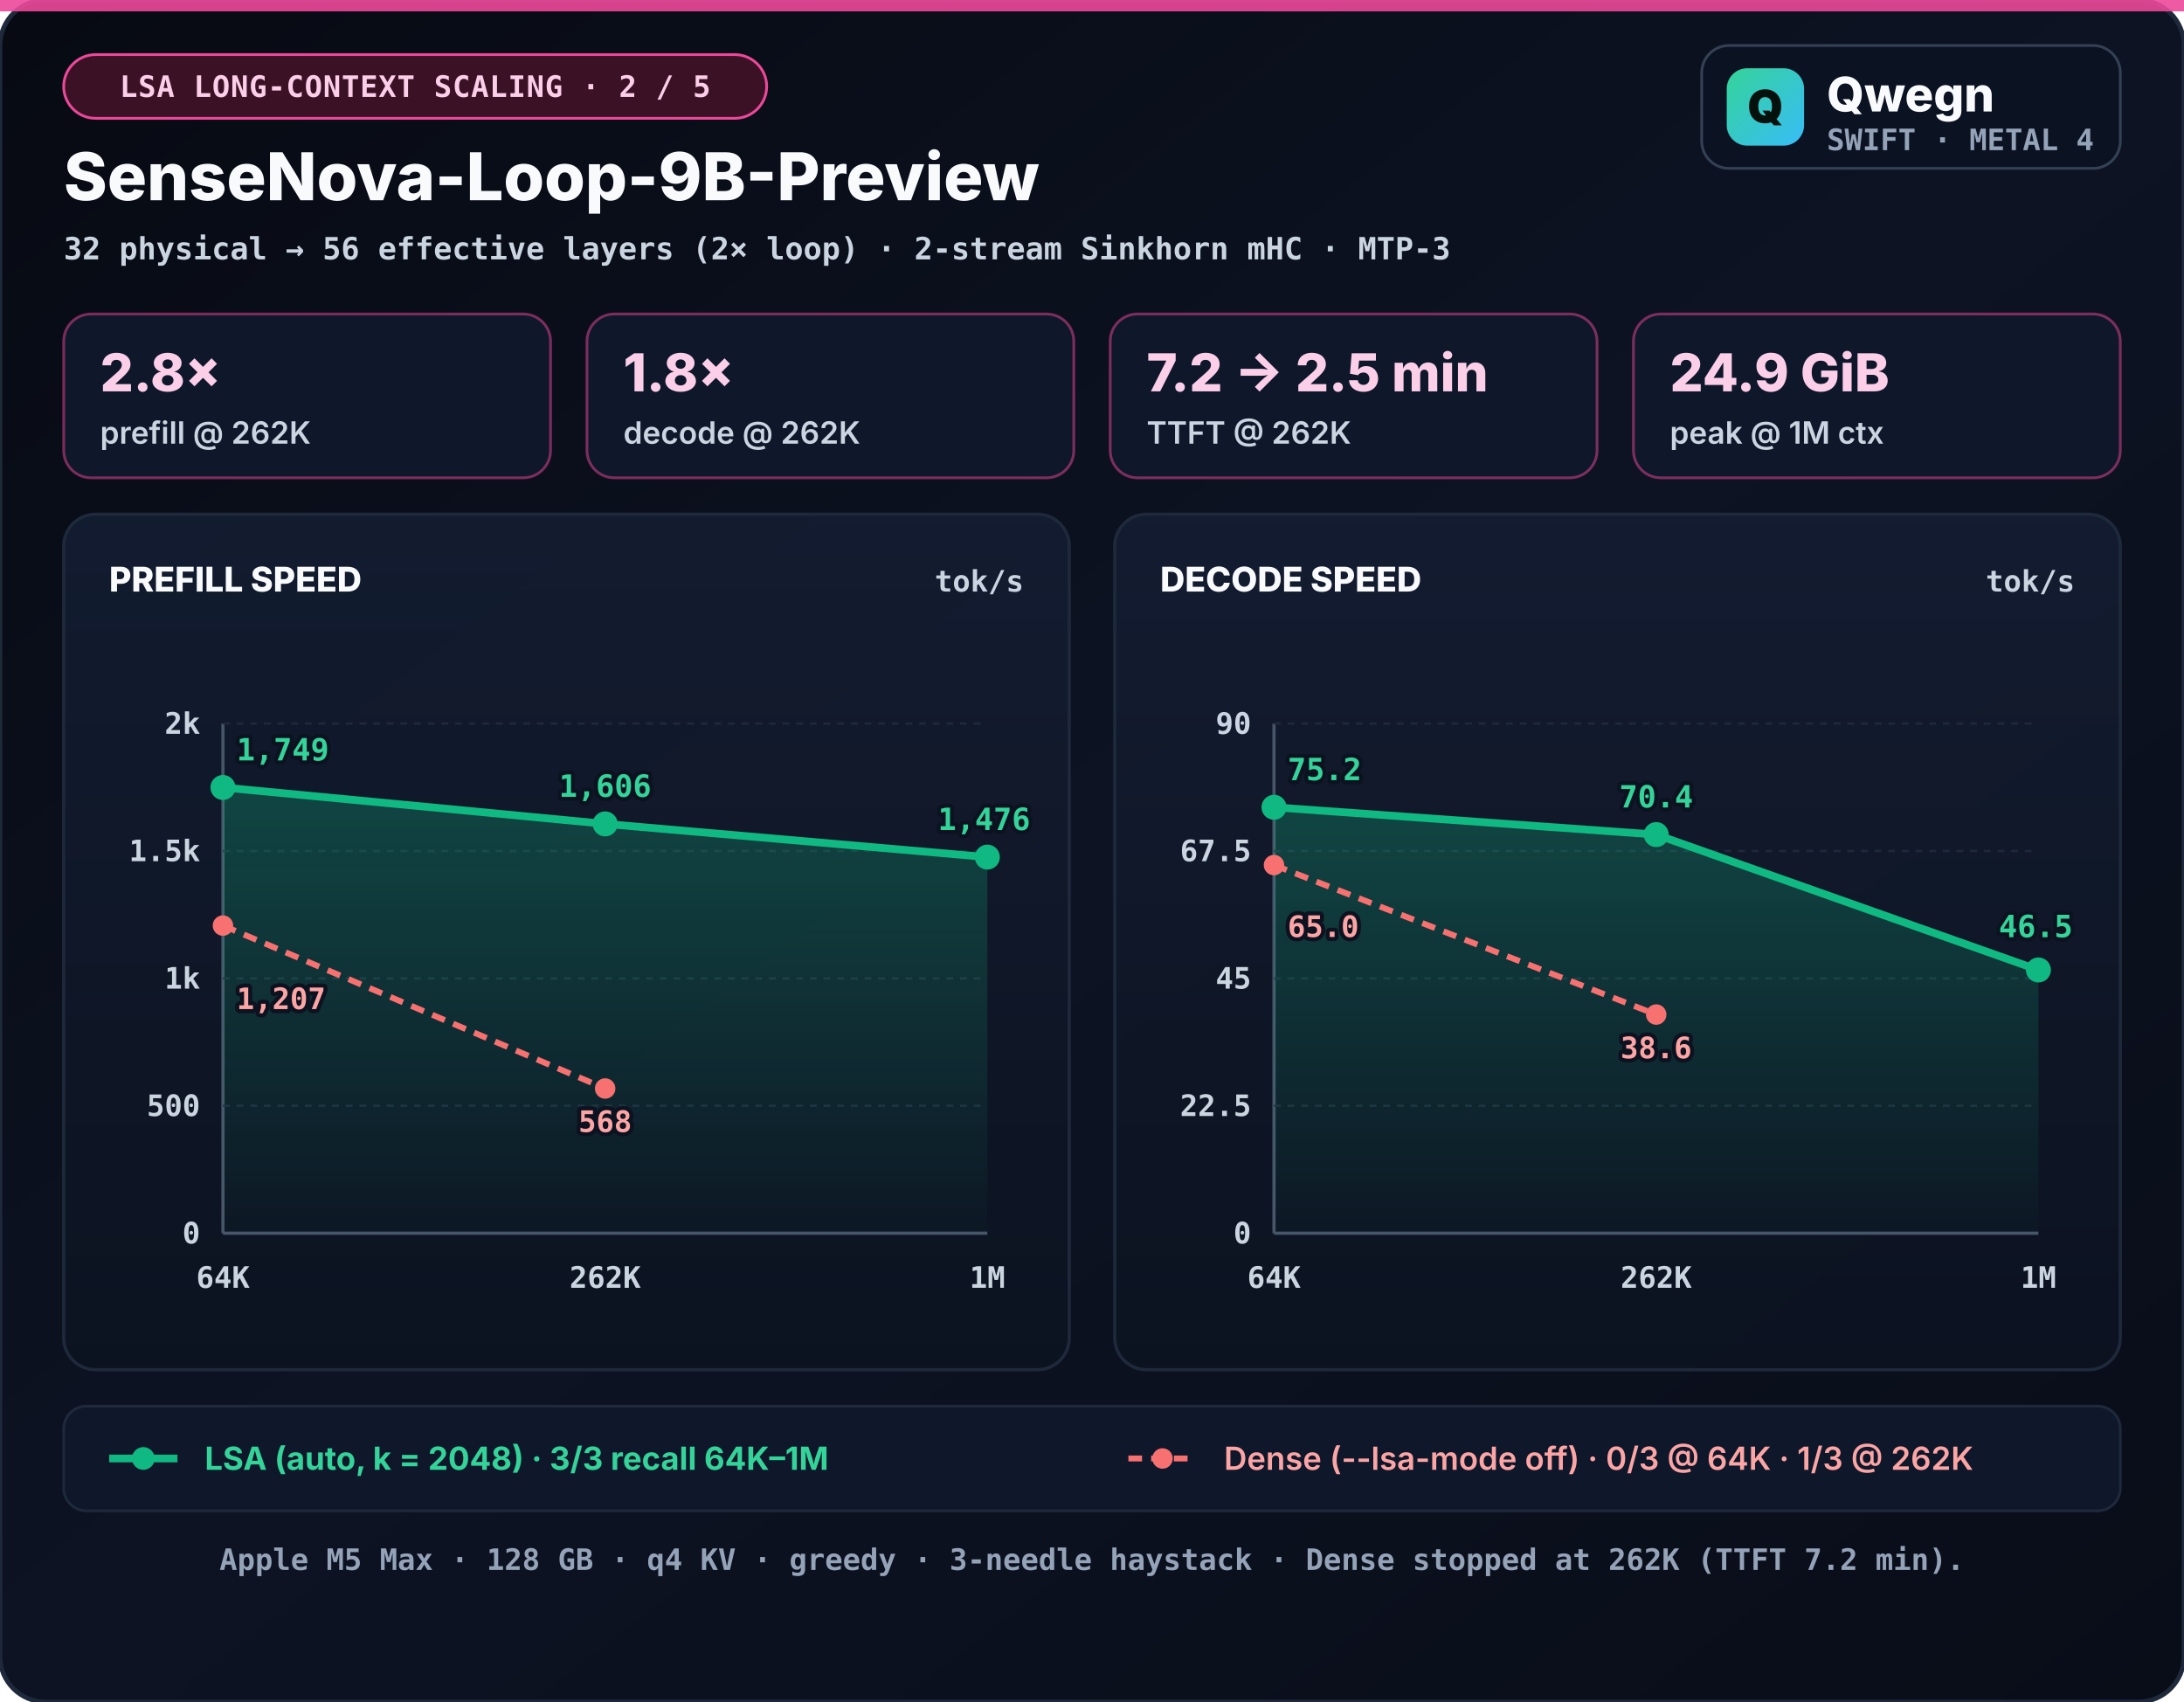
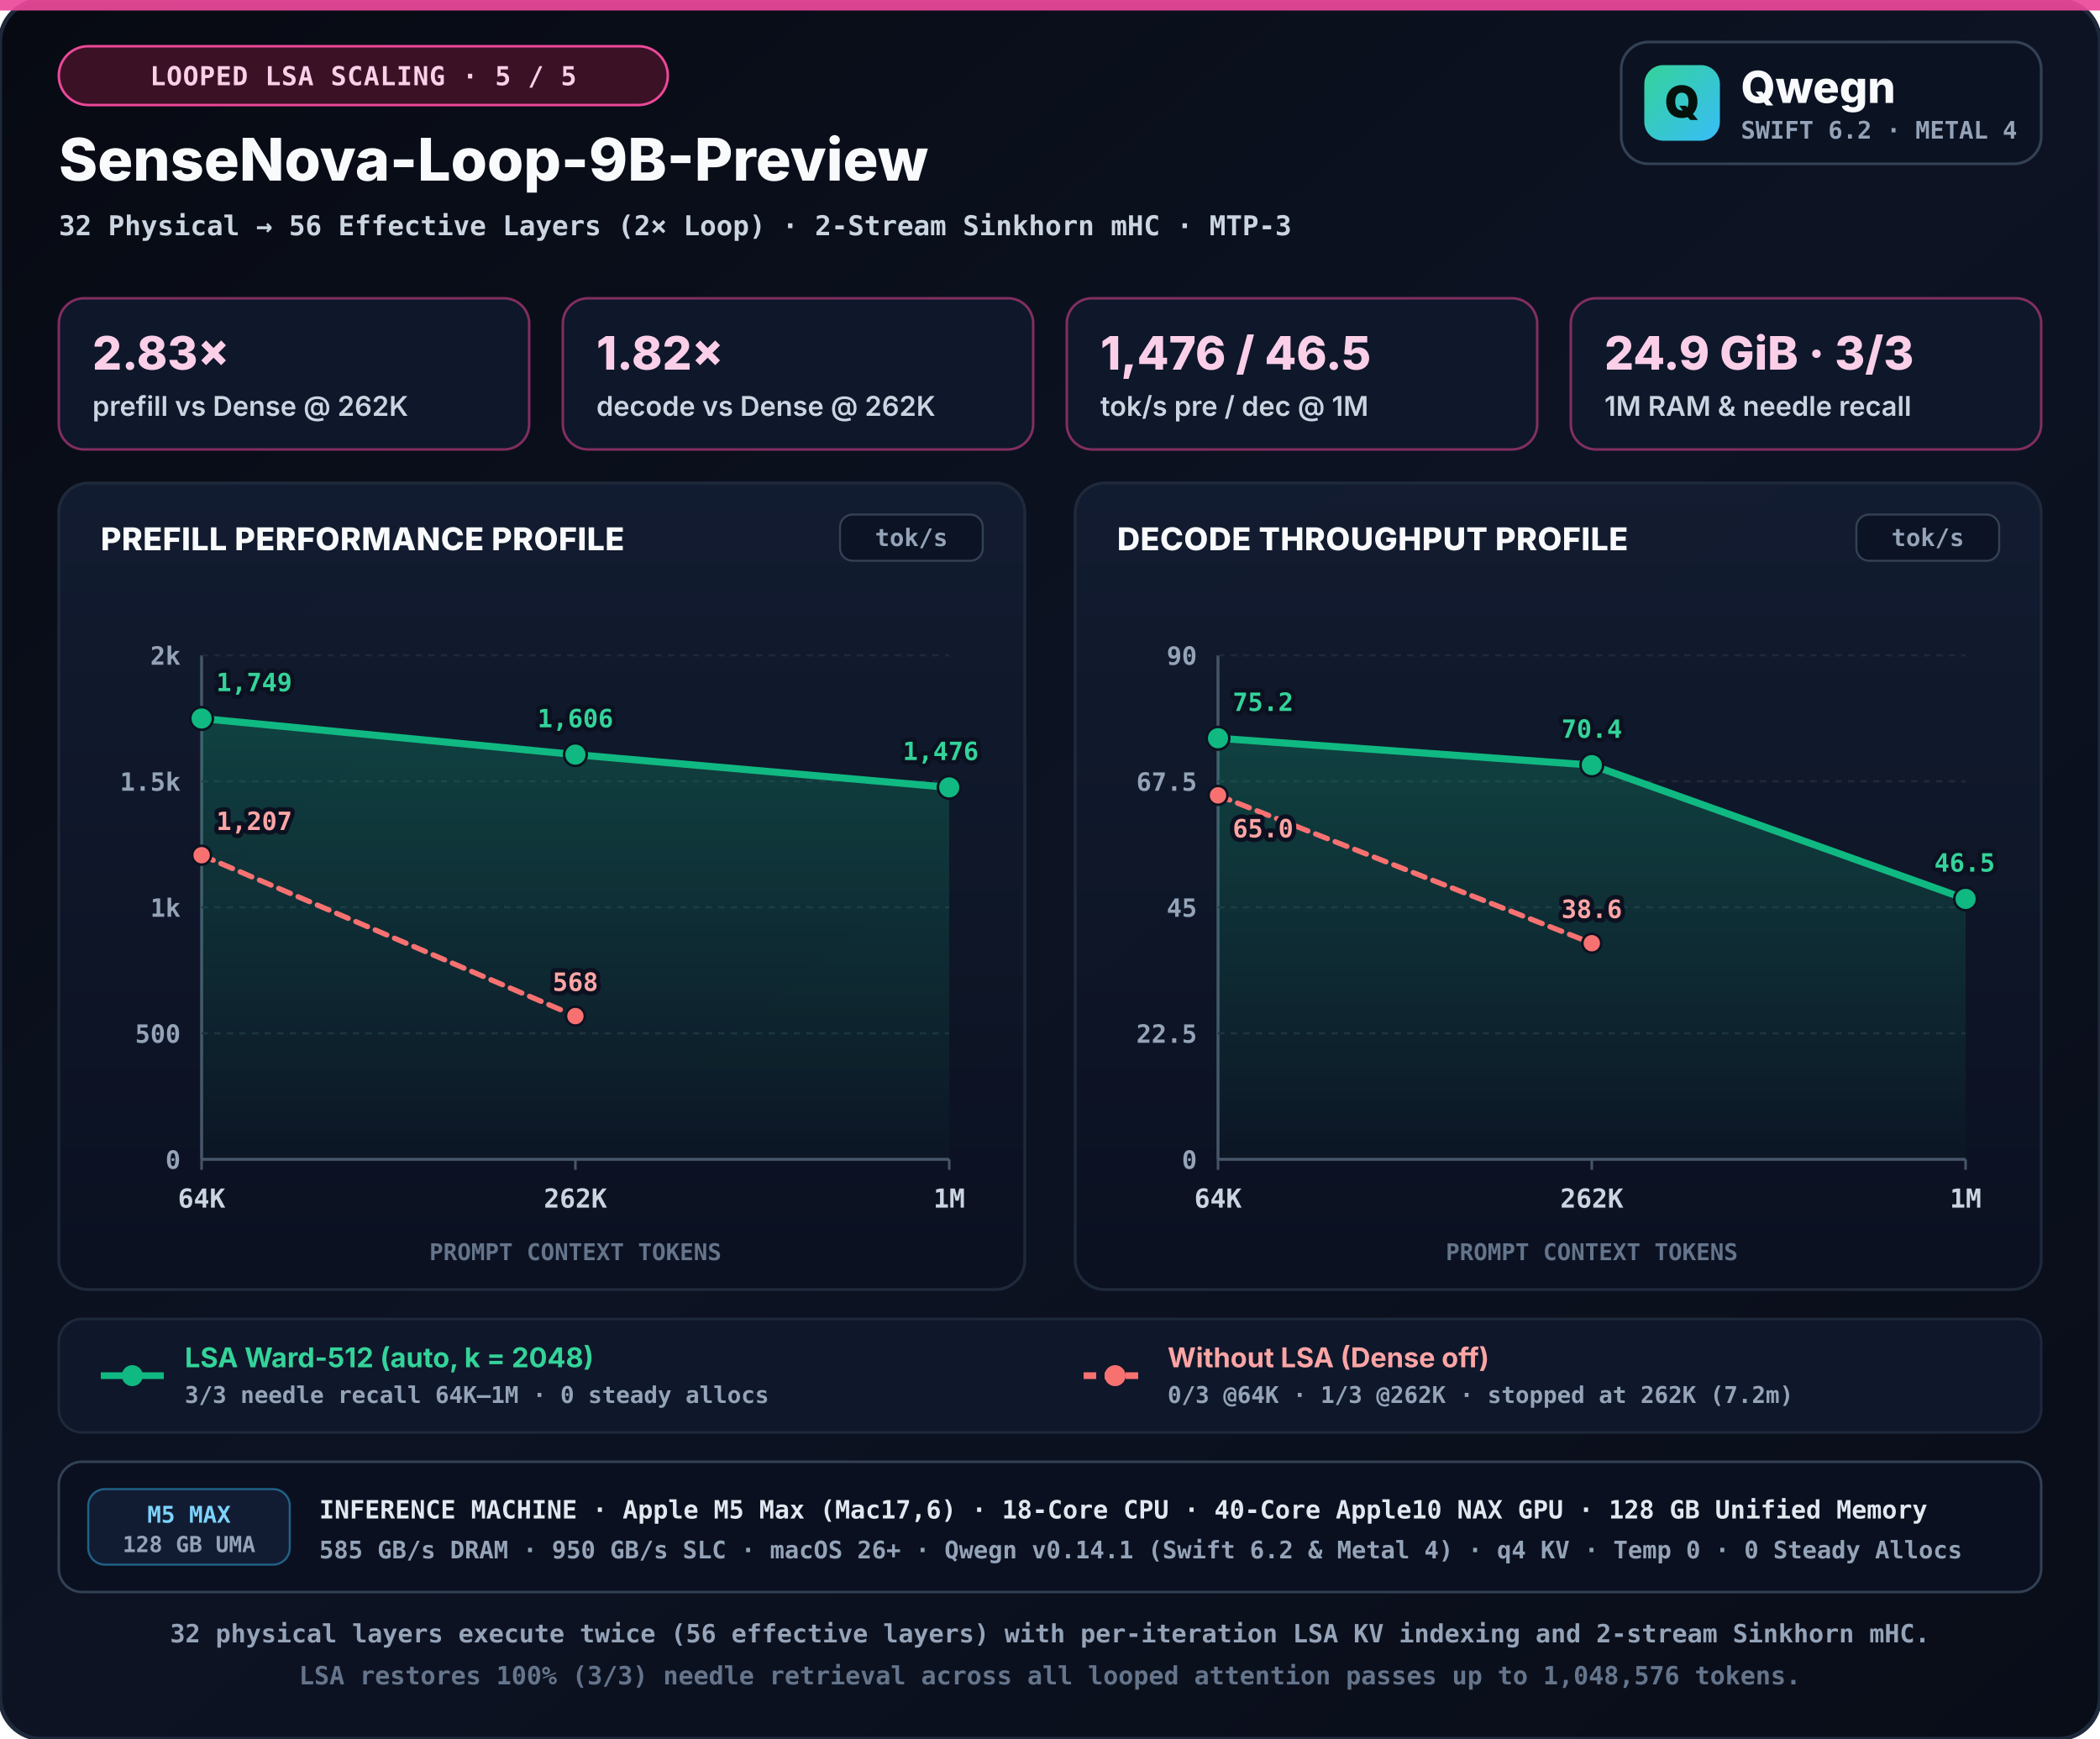
- <svg xmlns="http://www.w3.org/2000/svg" viewBox="0 0 960 748" width="960" height="748">
+ <svg xmlns="http://www.w3.org/2000/svg" viewBox="0 0 1000 828" width="1000" height="828">
  <defs>
    <linearGradient id="bg" x1="0" y1="0" x2="1" y2="1">
      <stop offset="0" stop-color="#070a12" />
      <stop offset="0.5" stop-color="#0d1323" />
      <stop offset="1" stop-color="#090d18" />
    </linearGradient>
    <linearGradient id="card" x1="0" y1="0" x2="0" y2="1">
-       <stop offset="0" stop-color="#131c31" stop-opacity="0.95" />
-       <stop offset="1" stop-color="#0c1220" stop-opacity="0.97" />
+       <stop offset="0" stop-color="#131c31" stop-opacity="0.96" />
+       <stop offset="1" stop-color="#0b1120" stop-opacity="0.98" />
    </linearGradient>
    <linearGradient id="aEm" x1="0" y1="0" x2="0" y2="1">
-       <stop offset="0" stop-color="#10b981" stop-opacity="0.28" />
+       <stop offset="0" stop-color="#10b981" stop-opacity="0.25" />
      <stop offset="1" stop-color="#10b981" stop-opacity="0.02" />
    </linearGradient>
    <linearGradient id="aCy" x1="0" y1="0" x2="0" y2="1">
-       <stop offset="0" stop-color="#38bdf8" stop-opacity="0.28" />
+       <stop offset="0" stop-color="#38bdf8" stop-opacity="0.25" />
      <stop offset="1" stop-color="#38bdf8" stop-opacity="0.02" />
+     </linearGradient>
+     <linearGradient id="aPu" x1="0" y1="0" x2="0" y2="1">
+       <stop offset="0" stop-color="#a855f7" stop-opacity="0.25" />
+       <stop offset="1" stop-color="#a855f7" stop-opacity="0.02" />
+     </linearGradient>
+     <linearGradient id="aRo" x1="0" y1="0" x2="0" y2="1">
+       <stop offset="0" stop-color="#f43f5e" stop-opacity="0.24" />
+       <stop offset="1" stop-color="#f43f5e" stop-opacity="0.02" />
    </linearGradient>
    <linearGradient id="mark" x1="0" y1="0" x2="1" y2="1">
      <stop offset="0" stop-color="#34d399" />
      <stop offset="1" stop-color="#38bdf8" />
    </linearGradient>
  </defs>
  <style>
    svg { text-rendering: geometricPrecision; -webkit-font-smoothing: antialiased; }
-     .title { font-family: -apple-system, BlinkMacSystemFont, "SF Pro Display", "Segoe UI", Roboto, sans-serif; font-weight: 800; }
-     .subtitle { font-family: -apple-system, BlinkMacSystemFont, "SF Pro Text", "Segoe UI", Roboto, sans-serif; font-weight: 500; }
    .sans { font-family: -apple-system, BlinkMacSystemFont, "SF Pro Display", "Inter", "Segoe UI", system-ui, sans-serif; }
    .mono { font-family: "SF Mono", "JetBrains Mono", Menlo, Consolas, monospace; font-weight: 600; }
  </style>
-   <rect width="960" height="748" rx="20" fill="url(#bg)" stroke="#1e293b" stroke-width="2" />
-   <rect x="0" y="0" width="960" height="5" fill="#ec4899" opacity="0.9" />
-   <g transform="translate(28, 24)">
-     <rect x="0.0" y="0.0" width="309" height="28" rx="14.0" fill="#3b1126" stroke="#ec4899" stroke-width="1.2" />
-     <text x="154.5" y="18.6" text-anchor="middle" class="mono" font-size="13" font-weight="700" fill="#fbcfe8" letter-spacing="0.3">LSA LONG-CONTEXT SCALING · 2 / 5</text>
-     <text x="0" y="64" class="sans" font-size="29" font-weight="800" fill="#f8fafc">SenseNova-Loop-9B-Preview</text>
-     <text x="0" y="90" class="mono" font-size="13.5" fill="#cbd5e1">32 physical → 56 effective layers (2× loop) · 2-stream Sinkhorn mHC · MTP-3</text>
+   <rect width="1000" height="828" rx="20" fill="url(#bg)" stroke="#1e293b" stroke-width="2" />
+   <rect x="0" y="0" width="1000" height="5" fill="#ec4899" opacity="0.92" />
+   <g transform="translate(28, 22)">
+     <rect x="0" y="0" width="290" height="28" rx="14" fill="#3b1126" stroke="#ec4899" stroke-width="1.2" />
+     <text x="145.0" y="18.6" text-anchor="middle" class="mono" font-size="12.5" font-weight="700" fill="#fbcfe8" letter-spacing="0.3">LOOPED LSA SCALING · 5 / 5</text>
+     <text x="0" y="64" class="sans" font-size="28" font-weight="800" fill="#f8fafc">SenseNova-Loop-9B-Preview</text>
+     <text x="0" y="90" class="mono" font-size="13" fill="#cbd5e1">32 Physical → 56 Effective Layers (2× Loop) · 2-Stream Sinkhorn mHC · MTP-3</text>
  </g>
-   <g transform="translate(748, 20)">
-     <rect width="184" height="54" rx="12" fill="#0b1222" stroke="#334155" stroke-width="1.2" />
-     <rect x="11" y="10" width="34" height="34" rx="9" fill="url(#mark)" />
-     <text x="28" y="34" text-anchor="middle" class="sans" font-size="20" font-weight="900" fill="#04110c">Q</text>
-     <text x="55" y="29" class="sans" font-size="21" font-weight="800" fill="#f8fafc">Qwegn</text>
-     <text x="55" y="46" class="mono" font-size="13" font-weight="700" fill="#94a3b8">SWIFT · METAL 4</text>
+   <g transform="translate(772, 20)">
+     <rect width="200" height="58" rx="13" fill="#0b1222" stroke="#334155" stroke-width="1.3" />
+     <rect x="11" y="11" width="36" height="36" rx="9" fill="url(#mark)" />
+     <text x="29" y="36" text-anchor="middle" class="sans" font-size="21" font-weight="900" fill="#04110c">Q</text>
+     <text x="57" y="29" class="sans" font-size="21" font-weight="800" fill="#f8fafc">Qwegn</text>
+     <text x="57" y="46" class="mono" font-size="11.5" font-weight="700" fill="#94a3b8">SWIFT 6.2 · METAL 4</text>
  </g>
-   <g transform="translate(28, 138)">
-     <rect width="214" height="72" rx="12" fill="#0f172a" stroke="#ec4899" stroke-opacity="0.5" stroke-width="1.2" />
-     <text x="16" y="34" class="sans" font-size="23" font-weight="800" fill="#fbcfe8">2.8×</text>
-     <text x="16" y="57" class="sans" font-size="13.5" font-weight="600" fill="#cbd5e1">prefill @ 262K</text>
+   <g transform="translate(28, 142)">
+     <rect width="224" height="72" rx="12" fill="#0f172a" stroke="#ec4899" stroke-opacity="0.52" stroke-width="1.2" />
+     <text x="16" y="34" class="sans" font-size="22" font-weight="800" fill="#fbcfe8">2.83×</text>
+     <text x="16" y="56" class="sans" font-size="13" font-weight="600" fill="#cbd5e1">prefill vs Dense @ 262K</text>
  </g>
-   <g transform="translate(258, 138)">
-     <rect width="214" height="72" rx="12" fill="#0f172a" stroke="#ec4899" stroke-opacity="0.5" stroke-width="1.2" />
-     <text x="16" y="34" class="sans" font-size="23" font-weight="800" fill="#fbcfe8">1.8×</text>
-     <text x="16" y="57" class="sans" font-size="13.5" font-weight="600" fill="#cbd5e1">decode @ 262K</text>
+   <g transform="translate(268, 142)">
+     <rect width="224" height="72" rx="12" fill="#0f172a" stroke="#ec4899" stroke-opacity="0.52" stroke-width="1.2" />
+     <text x="16" y="34" class="sans" font-size="22" font-weight="800" fill="#fbcfe8">1.82×</text>
+     <text x="16" y="56" class="sans" font-size="13" font-weight="600" fill="#cbd5e1">decode vs Dense @ 262K</text>
  </g>
-   <g transform="translate(488, 138)">
-     <rect width="214" height="72" rx="12" fill="#0f172a" stroke="#ec4899" stroke-opacity="0.5" stroke-width="1.2" />
-     <text x="16" y="34" class="sans" font-size="23" font-weight="800" fill="#fbcfe8">7.2 → 2.5 min</text>
-     <text x="16" y="57" class="sans" font-size="13.5" font-weight="600" fill="#cbd5e1">TTFT @ 262K</text>
+   <g transform="translate(508, 142)">
+     <rect width="224" height="72" rx="12" fill="#0f172a" stroke="#ec4899" stroke-opacity="0.52" stroke-width="1.2" />
+     <text x="16" y="34" class="sans" font-size="22" font-weight="800" fill="#fbcfe8">1,476 / 46.5</text>
+     <text x="16" y="56" class="sans" font-size="13" font-weight="600" fill="#cbd5e1">tok/s pre / dec @ 1M</text>
  </g>
-   <g transform="translate(718, 138)">
-     <rect width="214" height="72" rx="12" fill="#0f172a" stroke="#ec4899" stroke-opacity="0.5" stroke-width="1.2" />
-     <text x="16" y="34" class="sans" font-size="23" font-weight="800" fill="#fbcfe8">24.9 GiB</text>
-     <text x="16" y="57" class="sans" font-size="13.5" font-weight="600" fill="#cbd5e1">peak @ 1M ctx</text>
+   <g transform="translate(748, 142)">
+     <rect width="224" height="72" rx="12" fill="#0f172a" stroke="#ec4899" stroke-opacity="0.52" stroke-width="1.2" />
+     <text x="16" y="34" class="sans" font-size="22" font-weight="800" fill="#fbcfe8">24.9 GiB · 3/3</text>
+     <text x="16" y="56" class="sans" font-size="13" font-weight="600" fill="#cbd5e1">1M RAM &amp; needle recall</text>
  </g>
-   <g transform="translate(28, 226)">
-     <rect width="442" height="376" rx="14" fill="url(#card)" stroke="#1e293b" stroke-width="1.4" />
-     <text x="20" y="34" class="sans" font-size="15" font-weight="800" fill="#f8fafc">PREFILL SPEED</text>
-     <text x="422" y="34" text-anchor="end" class="mono" font-size="13" fill="#cbd5e1">tok/s</text>
-     <line x1="70.0" y1="316.0" x2="406.0" y2="316.0" stroke="#475569" stroke-width="1.4" />
-     <line x1="70.0" y1="92.0" x2="70.0" y2="316.0" stroke="#475569" stroke-width="1.4" />
-     <text x="60" y="320.5" text-anchor="end" class="mono" font-size="13" fill="#cbd5e1">0</text>
-     <line x1="70.0" y1="260.0" x2="406.0" y2="260.0" stroke="#1e293b" stroke-width="1" stroke-dasharray="3 3" />
-     <text x="60" y="264.5" text-anchor="end" class="mono" font-size="13" fill="#cbd5e1">500</text>
-     <line x1="70.0" y1="204.0" x2="406.0" y2="204.0" stroke="#1e293b" stroke-width="1" stroke-dasharray="3 3" />
-     <text x="60" y="208.5" text-anchor="end" class="mono" font-size="13" fill="#cbd5e1">1k</text>
-     <line x1="70.0" y1="148.0" x2="406.0" y2="148.0" stroke="#1e293b" stroke-width="1" stroke-dasharray="3 3" />
-     <text x="60" y="152.5" text-anchor="end" class="mono" font-size="13" fill="#cbd5e1">1.5k</text>
-     <line x1="70.0" y1="92.0" x2="406.0" y2="92.0" stroke="#1e293b" stroke-width="1" stroke-dasharray="3 3" />
-     <text x="60" y="96.5" text-anchor="end" class="mono" font-size="13" fill="#cbd5e1">2k</text>
-     <text x="70.0" y="340" text-anchor="middle" class="mono" font-size="13" fill="#cbd5e1">64K</text>
-     <text x="238.0" y="340" text-anchor="middle" class="mono" font-size="13" fill="#cbd5e1">262K</text>
-     <text x="406.0" y="340" text-anchor="middle" class="mono" font-size="13" fill="#cbd5e1">1M</text>
-     <polygon points="70.0,120.1 238.0,136.1 406.0,150.7 406.0,316.0 70.0,316.0" fill="url(#aEm)" />
-     <polyline points="70.0,180.8 238.0,252.4" fill="none" stroke="#f87171" stroke-width="2.6" stroke-linejoin="round" stroke-dasharray="6 4" />
-     <circle cx="70.0" cy="180.8" r="4.5" fill="#f87171" />
-     <circle cx="238.0" cy="252.4" r="4.5" fill="#f87171" />
-     <polyline points="70.0,120.1 238.0,136.1 406.0,150.7" fill="none" stroke="#10b981" stroke-width="3.4" stroke-linejoin="round" />
-     <circle cx="70.0" cy="120.1" r="5.5" fill="#10b981" />
-     <circle cx="238.0" cy="136.1" r="5.5" fill="#10b981" />
-     <circle cx="406.0" cy="150.7" r="5.5" fill="#10b981" />
-     <text x="76.0" y="217.5" text-anchor="start" class="mono" font-size="13" font-weight="700" fill="#fca5a5" paint-order="stroke" stroke="#0c1220" stroke-width="3.5" stroke-linejoin="round">1,207</text>
-     <text x="238.0" y="271.5" text-anchor="middle" class="mono" font-size="13" font-weight="700" fill="#fca5a5" paint-order="stroke" stroke="#0c1220" stroke-width="3.5" stroke-linejoin="round">568</text>
-     <text x="76.0" y="108.2" text-anchor="start" class="mono" font-size="13.5" font-weight="800" fill="#34d399" paint-order="stroke" stroke="#0c1220" stroke-width="3.5" stroke-linejoin="round">1,749</text>
-     <text x="238.0" y="124.2" text-anchor="middle" class="mono" font-size="13.5" font-weight="800" fill="#34d399" paint-order="stroke" stroke="#0c1220" stroke-width="3.5" stroke-linejoin="round">1,606</text>
-     <text x="424.9" y="138.8" text-anchor="end" class="mono" font-size="13.5" font-weight="800" fill="#34d399" paint-order="stroke" stroke="#0c1220" stroke-width="3.5" stroke-linejoin="round">1,476</text>
+   <g transform="translate(28, 230)">
+     <rect width="460" height="384" rx="14" fill="url(#card)" stroke="#1e293b" stroke-width="1.4" />
+     <text x="20" y="32" class="sans" font-size="15" font-weight="800" fill="#f8fafc" letter-spacing="0.2">PREFILL PERFORMANCE PROFILE</text>
+     <rect x="372" y="15" width="68" height="22" rx="6" fill="#0b1324" stroke="#334155" stroke-width="1" />
+     <text x="406" y="30" text-anchor="middle" class="mono" font-size="11.5" fill="#94a3b8">tok/s</text>
+     <line x1="68.0" y1="322.0" x2="424.0" y2="322.0" stroke="#475569" stroke-width="1.4" />
+     <line x1="68.0" y1="82.0" x2="68.0" y2="322.0" stroke="#475569" stroke-width="1.4" />
+     <text x="58.0" y="326.5" text-anchor="end" class="mono" font-size="12" fill="#94a3b8">0</text>
+     <line x1="68.0" y1="262.0" x2="424.0" y2="262.0" stroke="#1e293b" stroke-width="1" stroke-dasharray="3 3" />
+     <text x="58.0" y="266.5" text-anchor="end" class="mono" font-size="12" fill="#94a3b8">500</text>
+     <line x1="68.0" y1="202.0" x2="424.0" y2="202.0" stroke="#1e293b" stroke-width="1" stroke-dasharray="3 3" />
+     <text x="58.0" y="206.5" text-anchor="end" class="mono" font-size="12" fill="#94a3b8">1k</text>
+     <line x1="68.0" y1="142.0" x2="424.0" y2="142.0" stroke="#1e293b" stroke-width="1" stroke-dasharray="3 3" />
+     <text x="58.0" y="146.5" text-anchor="end" class="mono" font-size="12" fill="#94a3b8">1.5k</text>
+     <line x1="68.0" y1="82.0" x2="424.0" y2="82.0" stroke="#1e293b" stroke-width="1" stroke-dasharray="3 3" />
+     <text x="58.0" y="86.5" text-anchor="end" class="mono" font-size="12" fill="#94a3b8">2k</text>
+     <line x1="68.0" y1="322.0" x2="68.0" y2="327.0" stroke="#475569" stroke-width="1.2" />
+     <text x="68.0" y="345.0" text-anchor="middle" class="mono" font-size="12.5" fill="#cbd5e1">64K</text>
+     <line x1="246.0" y1="322.0" x2="246.0" y2="327.0" stroke="#475569" stroke-width="1.2" />
+     <text x="246.0" y="345.0" text-anchor="middle" class="mono" font-size="12.5" fill="#cbd5e1">262K</text>
+     <line x1="424.0" y1="322.0" x2="424.0" y2="327.0" stroke="#475569" stroke-width="1.2" />
+     <text x="424.0" y="345.0" text-anchor="middle" class="mono" font-size="12.5" fill="#cbd5e1">1M</text>
+     <text x="246.0" y="370.0" text-anchor="middle" class="mono" font-size="11" fill="#64748b">PROMPT CONTEXT TOKENS</text>
+     <polygon points="68.0,112.1 246.0,129.3 424.0,144.9 424.0,322.0 68.0,322.0" fill="url(#aEm)" />
+     <polyline points="68.0,177.2 246.0,253.8" fill="none" stroke="#f87171" stroke-width="2.5" stroke-linejoin="round" stroke-linecap="round" stroke-dasharray="6 4" />
+     <circle cx="68.0" cy="177.2" r="4.5" fill="#f87171" stroke="#0b1220" stroke-width="1.2" />
+     <circle cx="246.0" cy="253.8" r="4.5" fill="#f87171" stroke="#0b1220" stroke-width="1.2" />
+     <polyline points="68.0,112.1 246.0,129.3 424.0,144.9" fill="none" stroke="#10b981" stroke-width="3.4" stroke-linejoin="round" stroke-linecap="round" />
+     <circle cx="68.0" cy="112.1" r="5.4" fill="#10b981" stroke="#0b1220" stroke-width="1.2" />
+     <circle cx="246.0" cy="129.3" r="5.4" fill="#10b981" stroke="#0b1220" stroke-width="1.2" />
+     <circle cx="424.0" cy="144.9" r="5.4" fill="#10b981" stroke="#0b1220" stroke-width="1.2" />
+     <text x="75.0" y="165.2" text-anchor="start" class="mono" font-size="12" font-weight="700" fill="none" stroke="#0b1120" stroke-width="4.2" stroke-linejoin="round">1,207</text>
+     <text x="75.0" y="165.2" text-anchor="start" class="mono" font-size="12" font-weight="700" fill="#fca5a5">1,207</text>
+     <text x="75.0" y="99.1" text-anchor="start" class="mono" font-size="12" font-weight="800" fill="none" stroke="#0b1120" stroke-width="4.2" stroke-linejoin="round">1,749</text>
+     <text x="75.0" y="99.1" text-anchor="start" class="mono" font-size="12" font-weight="800" fill="#34d399">1,749</text>
+     <text x="246.0" y="241.8" text-anchor="middle" class="mono" font-size="12" font-weight="700" fill="none" stroke="#0b1120" stroke-width="4.2" stroke-linejoin="round">568</text>
+     <text x="246.0" y="241.8" text-anchor="middle" class="mono" font-size="12" font-weight="700" fill="#fca5a5">568</text>
+     <text x="246.0" y="116.3" text-anchor="middle" class="mono" font-size="12" font-weight="800" fill="none" stroke="#0b1120" stroke-width="4.2" stroke-linejoin="round">1,606</text>
+     <text x="246.0" y="116.3" text-anchor="middle" class="mono" font-size="12" font-weight="800" fill="#34d399">1,606</text>
+     <text x="438.0" y="131.9" text-anchor="end" class="mono" font-size="12" font-weight="800" fill="none" stroke="#0b1120" stroke-width="4.2" stroke-linejoin="round">1,476</text>
+     <text x="438.0" y="131.9" text-anchor="end" class="mono" font-size="12" font-weight="800" fill="#34d399">1,476</text>
  </g>
-   <g transform="translate(490, 226)">
-     <rect width="442" height="376" rx="14" fill="url(#card)" stroke="#1e293b" stroke-width="1.4" />
-     <text x="20" y="34" class="sans" font-size="15" font-weight="800" fill="#f8fafc">DECODE SPEED</text>
-     <text x="422" y="34" text-anchor="end" class="mono" font-size="13" fill="#cbd5e1">tok/s</text>
-     <line x1="70.0" y1="316.0" x2="406.0" y2="316.0" stroke="#475569" stroke-width="1.4" />
-     <line x1="70.0" y1="92.0" x2="70.0" y2="316.0" stroke="#475569" stroke-width="1.4" />
-     <text x="60" y="320.5" text-anchor="end" class="mono" font-size="13" fill="#cbd5e1">0</text>
-     <line x1="70.0" y1="260.0" x2="406.0" y2="260.0" stroke="#1e293b" stroke-width="1" stroke-dasharray="3 3" />
-     <text x="60" y="264.5" text-anchor="end" class="mono" font-size="13" fill="#cbd5e1">22.5</text>
-     <line x1="70.0" y1="204.0" x2="406.0" y2="204.0" stroke="#1e293b" stroke-width="1" stroke-dasharray="3 3" />
-     <text x="60" y="208.5" text-anchor="end" class="mono" font-size="13" fill="#cbd5e1">45</text>
-     <line x1="70.0" y1="148.0" x2="406.0" y2="148.0" stroke="#1e293b" stroke-width="1" stroke-dasharray="3 3" />
-     <text x="60" y="152.5" text-anchor="end" class="mono" font-size="13" fill="#cbd5e1">67.5</text>
-     <line x1="70.0" y1="92.0" x2="406.0" y2="92.0" stroke="#1e293b" stroke-width="1" stroke-dasharray="3 3" />
-     <text x="60" y="96.5" text-anchor="end" class="mono" font-size="13" fill="#cbd5e1">90</text>
-     <text x="70.0" y="340" text-anchor="middle" class="mono" font-size="13" fill="#cbd5e1">64K</text>
-     <text x="238.0" y="340" text-anchor="middle" class="mono" font-size="13" fill="#cbd5e1">262K</text>
-     <text x="406.0" y="340" text-anchor="middle" class="mono" font-size="13" fill="#cbd5e1">1M</text>
-     <polygon points="70.0,128.8 238.0,140.8 406.0,200.3 406.0,316.0 70.0,316.0" fill="url(#aEm)" />
-     <polyline points="70.0,154.2 238.0,219.9" fill="none" stroke="#f87171" stroke-width="2.6" stroke-linejoin="round" stroke-dasharray="6 4" />
-     <circle cx="70.0" cy="154.2" r="4.5" fill="#f87171" />
-     <circle cx="238.0" cy="219.9" r="4.5" fill="#f87171" />
-     <polyline points="70.0,128.8 238.0,140.8 406.0,200.3" fill="none" stroke="#10b981" stroke-width="3.4" stroke-linejoin="round" />
-     <circle cx="70.0" cy="128.8" r="5.5" fill="#10b981" />
-     <circle cx="238.0" cy="140.8" r="5.5" fill="#10b981" />
-     <circle cx="406.0" cy="200.3" r="5.5" fill="#10b981" />
-     <text x="76.0" y="185.8" text-anchor="start" class="mono" font-size="13" font-weight="700" fill="#fca5a5" paint-order="stroke" stroke="#0c1220" stroke-width="3.5" stroke-linejoin="round">65.0</text>
-     <text x="238.0" y="239.1" text-anchor="middle" class="mono" font-size="13" font-weight="700" fill="#fca5a5" paint-order="stroke" stroke="#0c1220" stroke-width="3.5" stroke-linejoin="round">38.6</text>
-     <text x="76.0" y="116.9" text-anchor="start" class="mono" font-size="13.5" font-weight="800" fill="#34d399" paint-order="stroke" stroke="#0c1220" stroke-width="3.5" stroke-linejoin="round">75.2</text>
-     <text x="238.0" y="128.9" text-anchor="middle" class="mono" font-size="13.5" font-weight="800" fill="#34d399" paint-order="stroke" stroke="#0c1220" stroke-width="3.5" stroke-linejoin="round">70.4</text>
-     <text x="421.1" y="185.9" text-anchor="end" class="mono" font-size="13.5" font-weight="800" fill="#34d399" paint-order="stroke" stroke="#0c1220" stroke-width="3.5" stroke-linejoin="round">46.5</text>
+   <g transform="translate(512, 230)">
+     <rect width="460" height="384" rx="14" fill="url(#card)" stroke="#1e293b" stroke-width="1.4" />
+     <text x="20" y="32" class="sans" font-size="15" font-weight="800" fill="#f8fafc" letter-spacing="0.2">DECODE THROUGHPUT PROFILE</text>
+     <rect x="372" y="15" width="68" height="22" rx="6" fill="#0b1324" stroke="#334155" stroke-width="1" />
+     <text x="406" y="30" text-anchor="middle" class="mono" font-size="11.5" fill="#94a3b8">tok/s</text>
+     <line x1="68.0" y1="322.0" x2="424.0" y2="322.0" stroke="#475569" stroke-width="1.4" />
+     <line x1="68.0" y1="82.0" x2="68.0" y2="322.0" stroke="#475569" stroke-width="1.4" />
+     <text x="58.0" y="326.5" text-anchor="end" class="mono" font-size="12" fill="#94a3b8">0</text>
+     <line x1="68.0" y1="262.0" x2="424.0" y2="262.0" stroke="#1e293b" stroke-width="1" stroke-dasharray="3 3" />
+     <text x="58.0" y="266.5" text-anchor="end" class="mono" font-size="12" fill="#94a3b8">22.5</text>
+     <line x1="68.0" y1="202.0" x2="424.0" y2="202.0" stroke="#1e293b" stroke-width="1" stroke-dasharray="3 3" />
+     <text x="58.0" y="206.5" text-anchor="end" class="mono" font-size="12" fill="#94a3b8">45</text>
+     <line x1="68.0" y1="142.0" x2="424.0" y2="142.0" stroke="#1e293b" stroke-width="1" stroke-dasharray="3 3" />
+     <text x="58.0" y="146.5" text-anchor="end" class="mono" font-size="12" fill="#94a3b8">67.5</text>
+     <line x1="68.0" y1="82.0" x2="424.0" y2="82.0" stroke="#1e293b" stroke-width="1" stroke-dasharray="3 3" />
+     <text x="58.0" y="86.5" text-anchor="end" class="mono" font-size="12" fill="#94a3b8">90</text>
+     <line x1="68.0" y1="322.0" x2="68.0" y2="327.0" stroke="#475569" stroke-width="1.2" />
+     <text x="68.0" y="345.0" text-anchor="middle" class="mono" font-size="12.5" fill="#cbd5e1">64K</text>
+     <line x1="246.0" y1="322.0" x2="246.0" y2="327.0" stroke="#475569" stroke-width="1.2" />
+     <text x="246.0" y="345.0" text-anchor="middle" class="mono" font-size="12.5" fill="#cbd5e1">262K</text>
+     <line x1="424.0" y1="322.0" x2="424.0" y2="327.0" stroke="#475569" stroke-width="1.2" />
+     <text x="424.0" y="345.0" text-anchor="middle" class="mono" font-size="12.5" fill="#cbd5e1">1M</text>
+     <text x="246.0" y="370.0" text-anchor="middle" class="mono" font-size="11" fill="#64748b">PROMPT CONTEXT TOKENS</text>
+     <polygon points="68.0,121.5 246.0,134.3 424.0,198.0 424.0,322.0 68.0,322.0" fill="url(#aEm)" />
+     <polyline points="68.0,148.7 246.0,219.1" fill="none" stroke="#f87171" stroke-width="2.5" stroke-linejoin="round" stroke-linecap="round" stroke-dasharray="6 4" />
+     <circle cx="68.0" cy="148.7" r="4.5" fill="#f87171" stroke="#0b1220" stroke-width="1.2" />
+     <circle cx="246.0" cy="219.1" r="4.5" fill="#f87171" stroke="#0b1220" stroke-width="1.2" />
+     <polyline points="68.0,121.5 246.0,134.3 424.0,198.0" fill="none" stroke="#10b981" stroke-width="3.4" stroke-linejoin="round" stroke-linecap="round" />
+     <circle cx="68.0" cy="121.5" r="5.4" fill="#10b981" stroke="#0b1220" stroke-width="1.2" />
+     <circle cx="246.0" cy="134.3" r="5.4" fill="#10b981" stroke="#0b1220" stroke-width="1.2" />
+     <circle cx="424.0" cy="198.0" r="5.4" fill="#10b981" stroke="#0b1220" stroke-width="1.2" />
+     <text x="75.0" y="168.7" text-anchor="start" class="mono" font-size="12" font-weight="700" fill="none" stroke="#0b1120" stroke-width="4.2" stroke-linejoin="round">65.0</text>
+     <text x="75.0" y="168.7" text-anchor="start" class="mono" font-size="12" font-weight="700" fill="#fca5a5">65.0</text>
+     <text x="75.0" y="108.5" text-anchor="start" class="mono" font-size="12" font-weight="800" fill="none" stroke="#0b1120" stroke-width="4.2" stroke-linejoin="round">75.2</text>
+     <text x="75.0" y="108.5" text-anchor="start" class="mono" font-size="12" font-weight="800" fill="#34d399">75.2</text>
+     <text x="246.0" y="207.1" text-anchor="middle" class="mono" font-size="12" font-weight="700" fill="none" stroke="#0b1120" stroke-width="4.2" stroke-linejoin="round">38.6</text>
+     <text x="246.0" y="207.1" text-anchor="middle" class="mono" font-size="12" font-weight="700" fill="#fca5a5">38.6</text>
+     <text x="246.0" y="121.3" text-anchor="middle" class="mono" font-size="12" font-weight="800" fill="none" stroke="#0b1120" stroke-width="4.2" stroke-linejoin="round">70.4</text>
+     <text x="246.0" y="121.3" text-anchor="middle" class="mono" font-size="12" font-weight="800" fill="#34d399">70.4</text>
+     <text x="438.0" y="185.0" text-anchor="end" class="mono" font-size="12" font-weight="800" fill="none" stroke="#0b1120" stroke-width="4.2" stroke-linejoin="round">46.5</text>
+     <text x="438.0" y="185.0" text-anchor="end" class="mono" font-size="12" font-weight="800" fill="#34d399">46.5</text>
  </g>
-   <g transform="translate(28, 618)">
-     <rect width="904" height="46" rx="10" fill="#0f172a" stroke="#1e293b" stroke-width="1.2" />
-     <line x1="20" y1="23" x2="50" y2="23" stroke="#10b981" stroke-width="3.4" />
-     <circle cx="35" cy="23" r="5" fill="#10b981" />
-     <text x="62" y="28" class="sans" font-size="14" font-weight="700" fill="#34d399">LSA (auto, k = 2048) · 3/3 recall 64K–1M</text>
-     <line x1="468" y1="23" x2="498" y2="23" stroke="#f87171" stroke-width="2.6" stroke-dasharray="6 4" />
-     <circle cx="483" cy="23" r="4.5" fill="#f87171" />
-     <text x="510" y="28" class="sans" font-size="14" font-weight="600" fill="#fca5a5">Dense (--lsa-mode off) · 0/3 @ 64K · 1/3 @ 262K</text>
+   <g transform="translate(28, 628)">
+     <rect width="944" height="54" rx="11" fill="#0f172a" stroke="#1e293b" stroke-width="1.2" />
+     <line x1="20" y1="27" x2="50" y2="27" stroke="#10b981" stroke-width="3.2" />
+     <circle cx="35" cy="27" r="5" fill="#10b981" />
+     <text x="60" y="23" class="sans" font-size="13" font-weight="700" fill="#34d399">LSA Ward-512 (auto, k = 2048)</text>
+     <text x="60" y="40" class="mono" font-size="11" fill="#94a3b8">3/3 needle recall 64K–1M · 0 steady allocs</text>
+     <line x1="488" y1="27" x2="518" y2="27" stroke="#f87171" stroke-width="3.2" stroke-dasharray="6 4" />
+     <circle cx="503" cy="27" r="5" fill="#f87171" />
+     <text x="528" y="23" class="sans" font-size="13" font-weight="700" fill="#fca5a5">Without LSA (Dense off)</text>
+     <text x="528" y="40" class="mono" font-size="11" fill="#94a3b8">0/3 @64K · 1/3 @262K · stopped at 262K (7.2m)</text>
  </g>
-   <text x="480" y="690" text-anchor="middle" class="mono" font-size="13" fill="#94a3b8">Apple M5 Max · 128 GB · q4 KV · greedy · 3-needle haystack · Dense stopped at 262K (TTFT 7.2 min).</text>
+   <g transform="translate(28, 696)">
+     <rect width="944" height="62" rx="11" fill="#0a101f" stroke="#334155" stroke-width="1.2" />
+     <rect x="14" y="13" width="96" height="36" rx="8" fill="#111c33" stroke="#38bdf8" stroke-opacity="0.45" stroke-width="1" />
+     <text x="62" y="29" text-anchor="middle" class="mono" font-size="11" font-weight="800" fill="#7dd3fc">M5 MAX</text>
+     <text x="62" y="43" text-anchor="middle" class="mono" font-size="10.5" fill="#94a3b8">128 GB UMA</text>
+     <text x="124" y="27" class="mono" font-size="12" font-weight="700" fill="#e2e8f0">INFERENCE MACHINE · Apple M5 Max (Mac17,6) · 18-Core CPU · 40-Core Apple10 NAX GPU · 128 GB Unified Memory</text>
+     <text x="124" y="46" class="mono" font-size="11.5" fill="#94a3b8">585 GB/s DRAM · 950 GB/s SLC · macOS 26+ · Qwegn v0.14.1 (Swift 6.2 &amp; Metal 4) · q4 KV · Temp 0 · 0 Steady Allocs</text>
+   </g>
+   <text x="500" y="782" text-anchor="middle" class="mono" font-size="12" fill="#94a3b8">32 physical layers execute twice (56 effective layers) with per-iteration LSA KV indexing and 2-stream Sinkhorn mHC.</text>
+   <text x="500" y="802" text-anchor="middle" class="mono" font-size="12" fill="#64748b">LSA restores 100% (3/3) needle retrieval across all looped attention passes up to 1,048,576 tokens.</text>
</svg>
